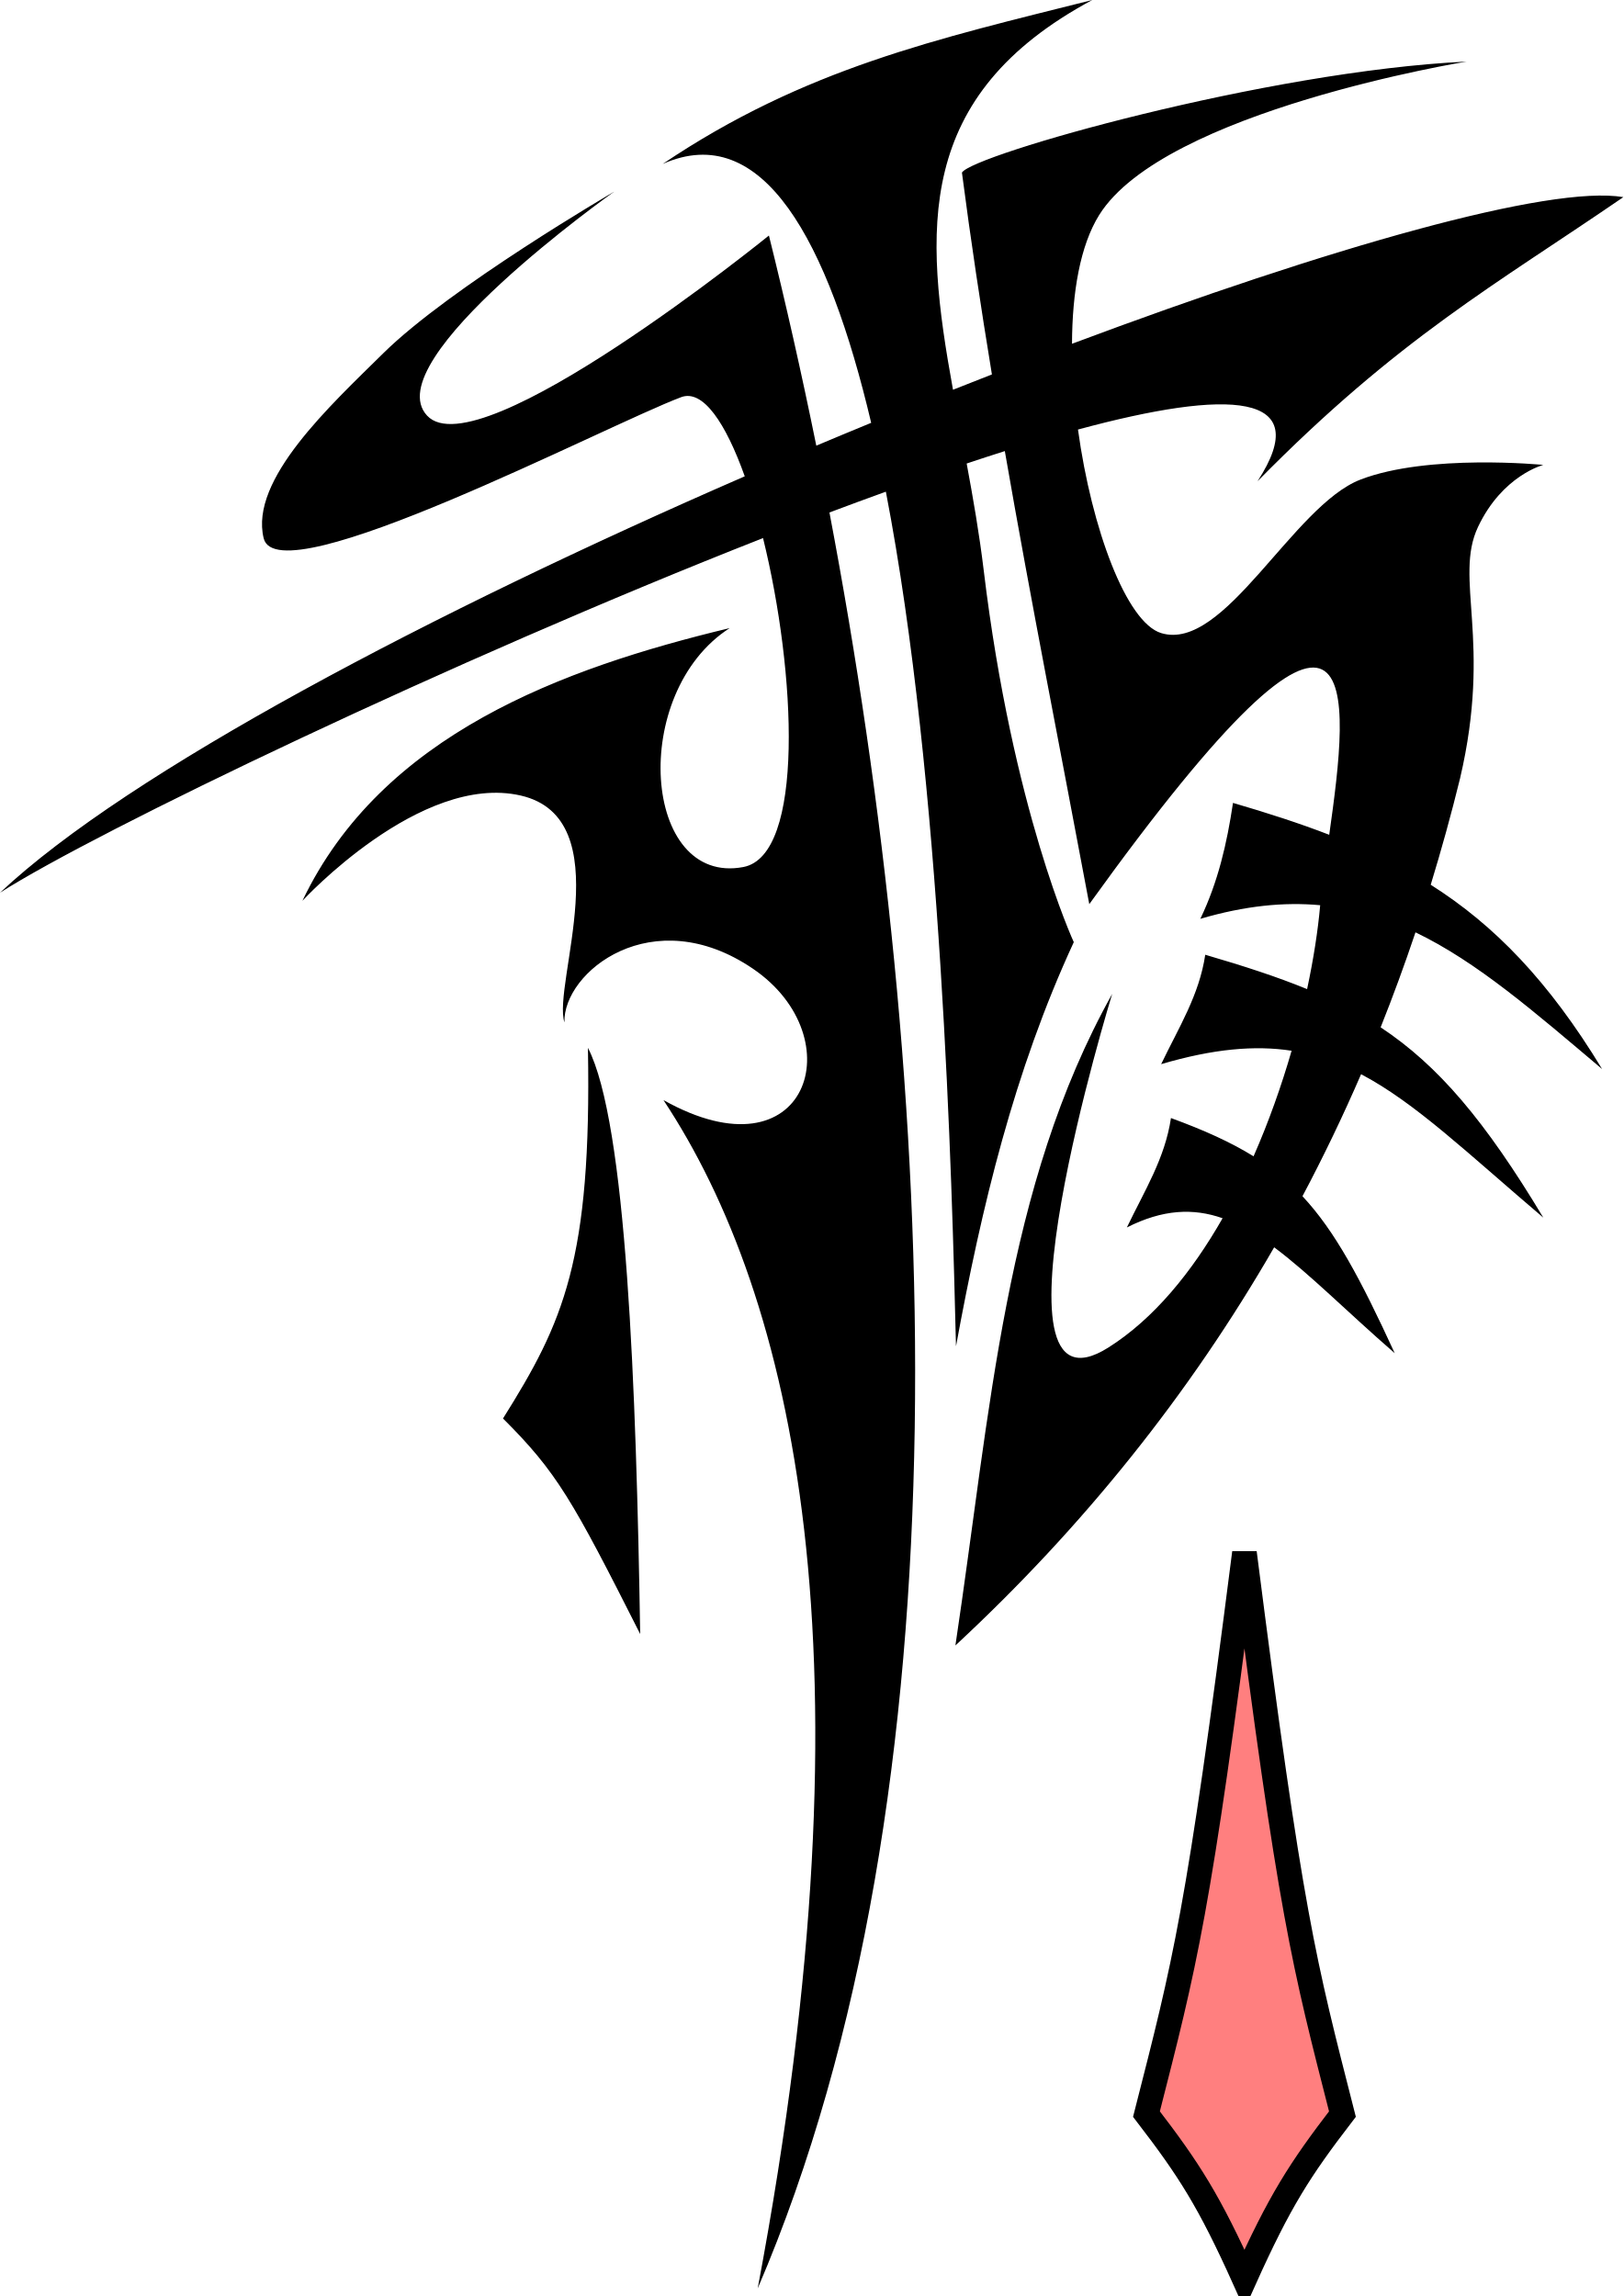
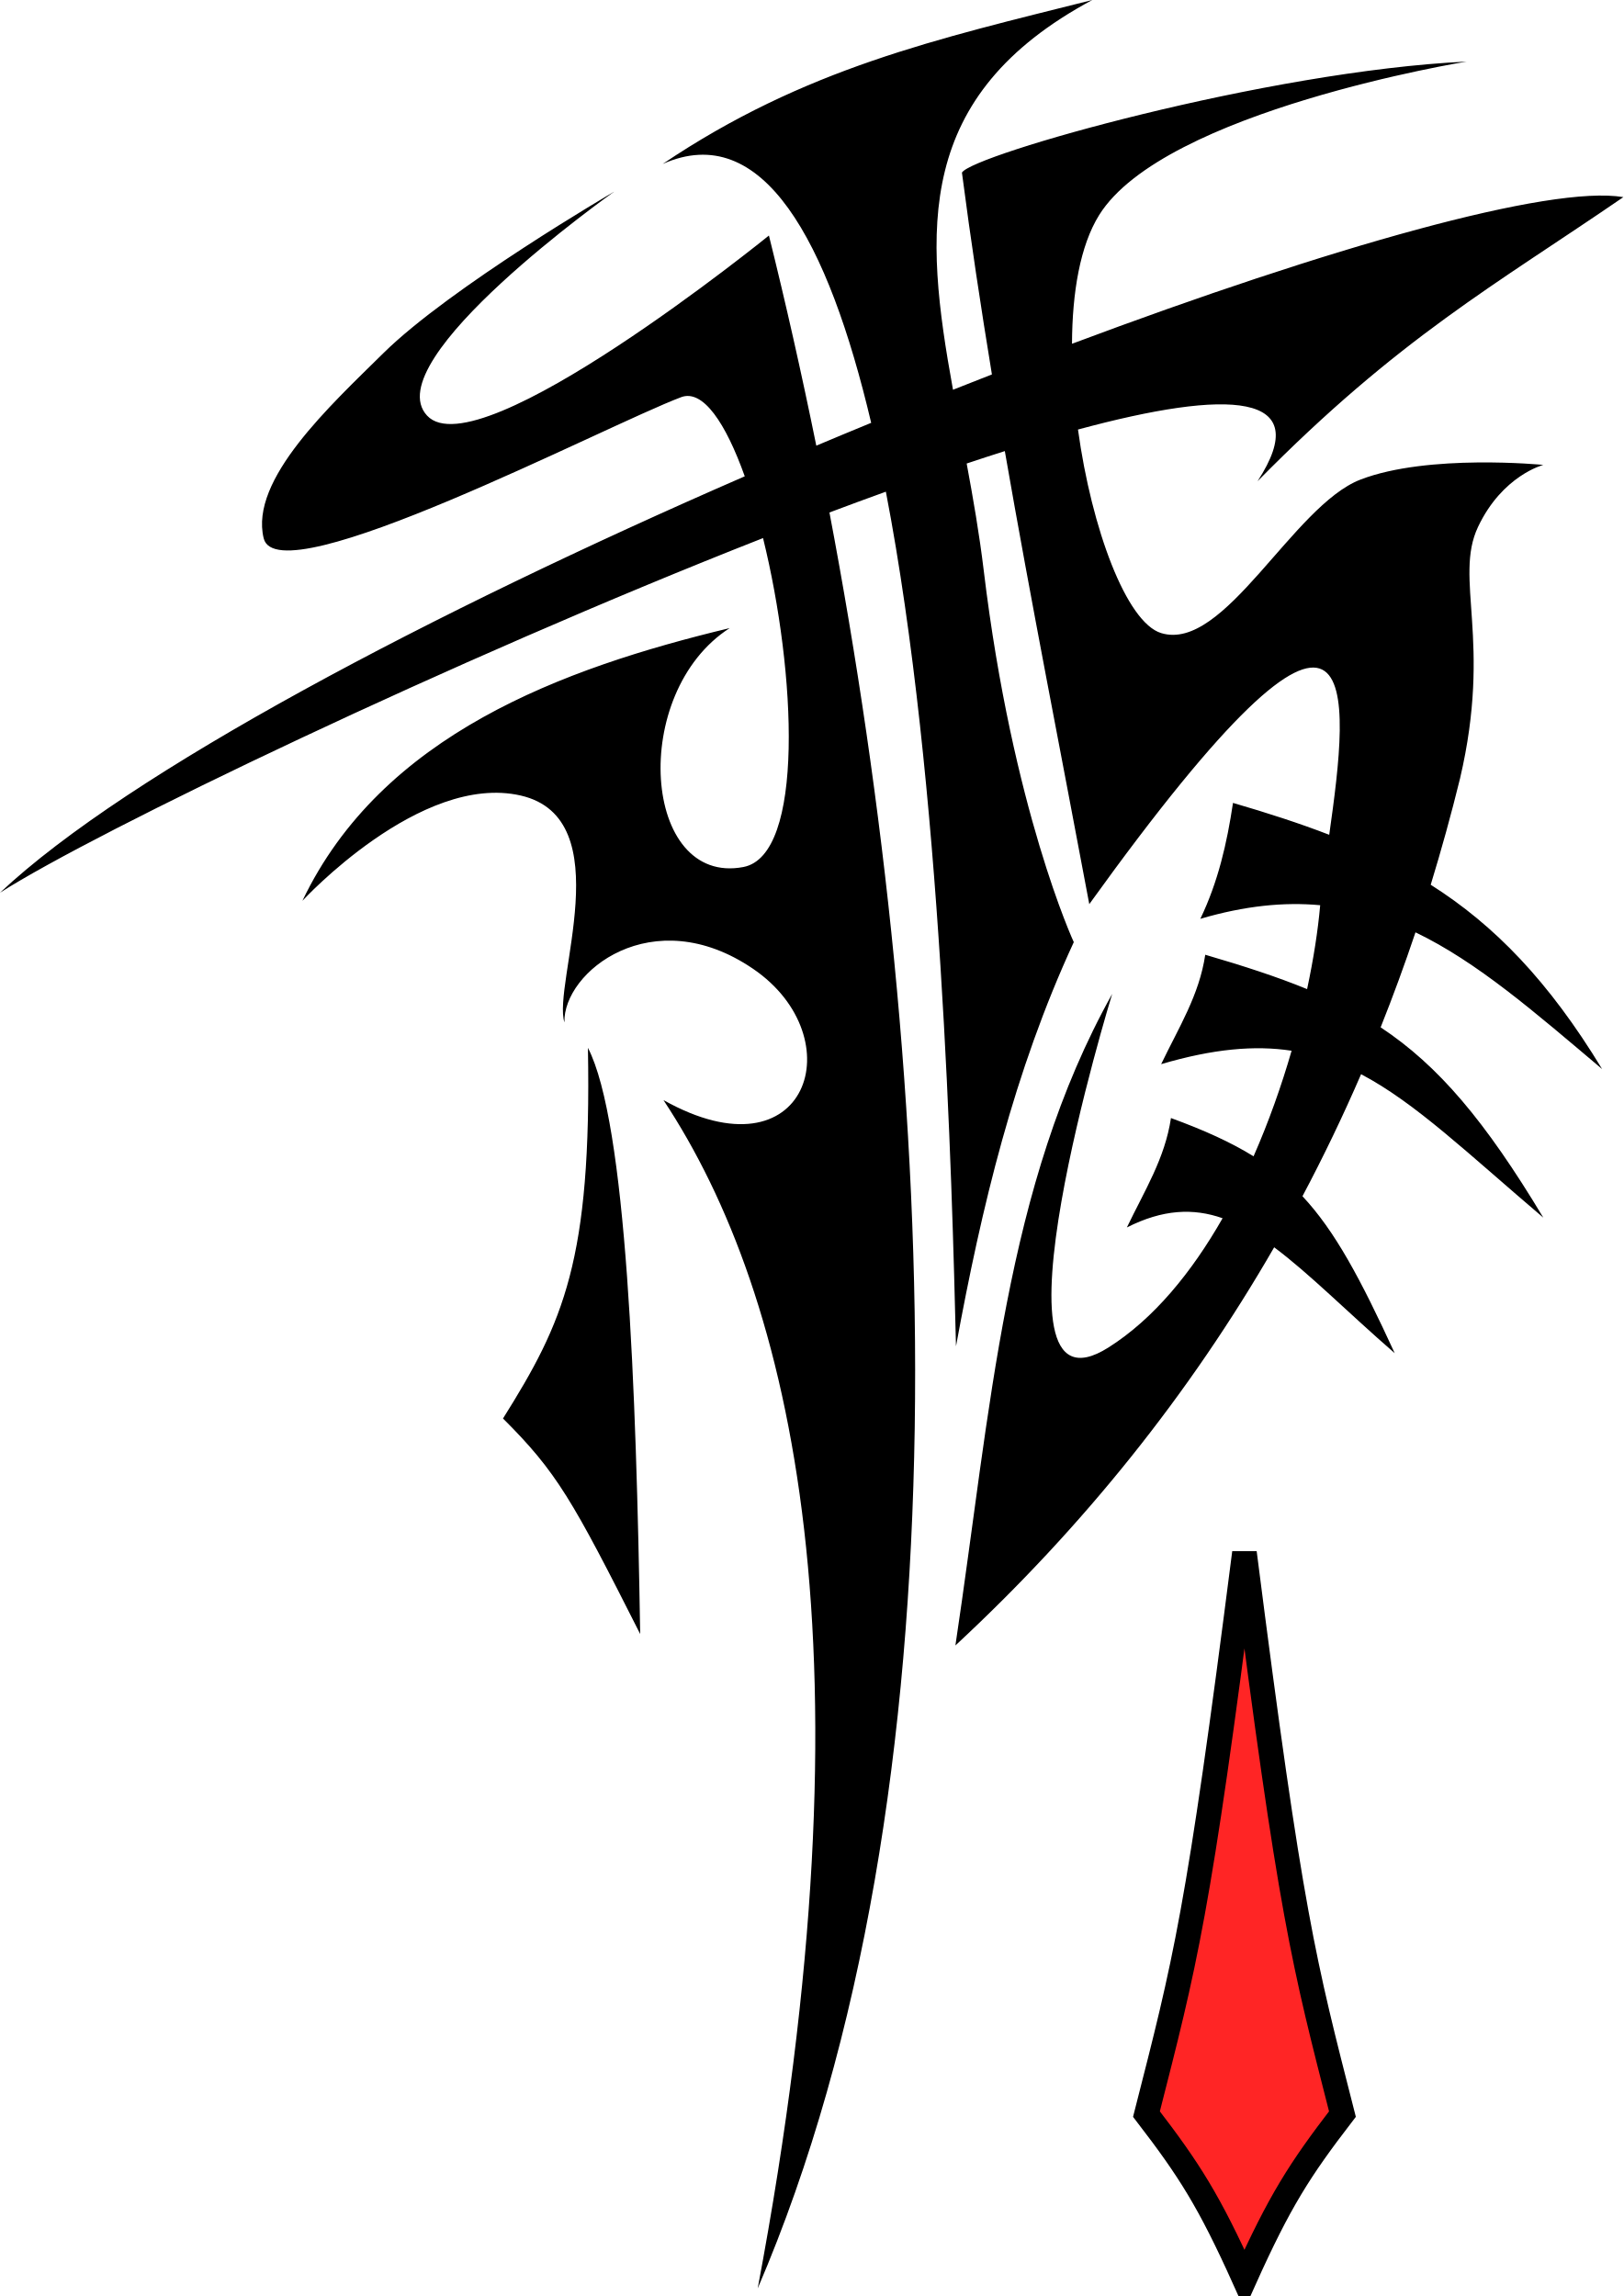
<svg xmlns="http://www.w3.org/2000/svg" width="565.524" height="800" viewBox="0 0 149.628 211.667" version="1.1" id="svg8">
  <defs id="defs2" />
  <g id="layer1" transform="translate(-32.88378,3.787956)">
    <g id="g875" transform="matrix(1.135138,0,0,1.135138,-4.443862,-28.0924)">
      <path id="path826" d="M 121.577,21.411 C 108.929,24.591 98.241,26.955 86.694,34.727 94.822,31.115 100.131,40.943 103.624,55.751 c -1.482,0.61 -2.967,1.226 -4.456,1.854 -1.202,-5.902 -2.491,-11.618 -3.847,-17.066 0,0 -23.575,19.113 -27.756,14.628 -4.181,-4.485 15.191,-18.191 15.191,-18.191 0,0 -13.326,7.764 -18.754,13.128 -4.27,4.219 -10.877,10.258 -9.707,15.026 1.17,4.767 27.755,-9.149 33.899,-11.463 1.774,-0.668 3.624,2.112 5.164,6.428 C 68.005,71.131 43.339,84.078 32.884,93.912 40.679,88.933 69.552,75.048 94.843,65.111 97.535,76.026 98.23,90.877 93.243,91.826 85.069,93.381 83.94,77.698 92.133,72.422 78.533,75.69 63.878,81.085 57.439,94.57 c 0,0 9.581,-10.412 17.721,-8.552 8.14,1.86 2.559,15.337 3.556,18.426 -0.128,-4.085 7.144,-9.921 15.319,-4.351 8.176,5.57 4.453,17.238 -7.278,10.661 10.545,15.944 17.367,44.89 7.652,96.509 17.404,-40.526 14.657,-97.737 5.827,-144.231 1.554,-0.586 3.076,-1.145 4.581,-1.689 4.559,23.633 5.365,56.02 5.694,69.404 2.082,-11.34 4.716,-22.331 9.565,-32.82 0,0 -4.974,-10.744 -7.314,-30.194 -0.358,-2.972 -0.861,-5.861 -1.384,-8.678 1.052,-0.351 2.089,-0.69 3.098,-1.009 2.136,12.296 4.572,24.58 6.858,36.794 22.82,-31.725 21.117,-17.193 19.484,-5.633 -2.416,-0.933 -5.005,-1.77 -7.814,-2.589 -0.492,3.289 -1.21,6.411 -2.652,9.415 3.613,-1.062 6.798,-1.377 9.731,-1.106 -10e-4,0.014 -0.003,0.031 -0.004,0.045 -0.177,1.998 -0.531,4.303 -1.058,6.769 -2.418,-0.993 -5.125,-1.873 -8.27,-2.791 -0.492,3.289 -2.139,5.88 -3.58,8.885 4.223,-1.242 7.595,-1.549 10.592,-1.089 -0.821,2.839 -1.851,5.757 -3.089,8.574 -1.837,-1.14 -4.004,-2.119 -6.707,-3.108 -0.492,3.289 -2.139,5.88 -3.58,8.885 2.927,-1.48 5.391,-1.583 7.772,-0.748 -2.5,4.383 -5.585,8.168 -9.267,10.497 -10.594,6.701 0.301,-28.712 0.301,-28.712 -8.733,15.65 -9.85,33.749 -12.73,52.912 10.408,-9.661 19.022,-20.431 25.884,-32.336 2.859,2.13 5.911,5.23 9.788,8.598 -2.777,-6.043 -4.848,-9.92 -7.49,-12.747 1.71,-3.222 3.295,-6.526 4.76,-9.909 4.418,2.325 8.665,6.435 14.798,11.649 -4.719,-7.853 -8.514,-12.347 -13.21,-15.456 1.009,-2.528 1.951,-5.1 2.829,-7.715 5.001,2.4 9.651,6.457 15.155,11.104 -4.331,-7.136 -8.737,-11.686 -13.918,-14.969 0.866,-2.83 1.663,-5.706 2.382,-8.636 2.626,-11.207 -0.519,-16.234 1.458,-20.422 1.978,-4.188 5.304,-5.039 5.304,-5.039 0,0 -9.36,-0.926 -14.852,1.194 -5.492,2.12 -11.042,14.036 -16.178,12.465 -2.82,-0.862 -5.648,-8.455 -6.756,-16.531 12.275,-3.321 19.3,-3.052 14.58,4.198 11.461,-11.65 19.327,-15.952 29.705,-23.074 -5.97,-1.006 -23.835,4.065 -44.771,11.91 0.017,-4.172 0.661,-7.973 2.203,-10.451 5.274,-8.476 29.837,-12.466 29.837,-12.466 -16.206,0.765 -40.169,7.581 -40.977,9.017 0.709,5.46 1.536,10.926 2.434,16.391 -1.048,0.409 -2.103,0.825 -3.16,1.244 C 107.909,40.092 107.111,29.184 121.577,21.411 Z M 80.624,106.51 c 0.311,17.275 -1.993,22.285 -6.896,30.102 4.38,4.369 5.628,6.596 11.139,17.505 -0.324,-19.989 -1.106,-41.543 -4.243,-47.607 z" style="opacity:1;fill:#000000;fill-opacity:1;stroke:none;stroke-width:0.371px;stroke-linecap:butt;stroke-linejoin:miter;stroke-opacity:1" />
-       <path id="path842" d="m 133.934,147.511 c -3.763,29.527 -4.807,33.239 -7.957,45.594 3.48,4.531 5.086,7.041 7.957,13.417 2.871,-6.376 4.476,-8.886 7.956,-13.417 -3.151,-12.355 -4.194,-16.067 -7.956,-45.594 z" fill="#FF0000" fill-opacity="0.502" stroke="#000000" stroke-width="2" stroke-linecap="butt" stroke-linejoin="miter" stroke-miterlimit="4" stroke-dasharray="none" stroke-opacity="1" />
+       <path id="path842" d="m 133.934,147.511 c -3.763,29.527 -4.807,33.239 -7.957,45.594 3.48,4.531 5.086,7.041 7.957,13.417 2.871,-6.376 4.476,-8.886 7.956,-13.417 -3.151,-12.355 -4.194,-16.067 -7.956,-45.594 z" fill="#FF0000" fill-opacity="0.852" stroke="#000000" stroke-width="2" stroke-linecap="butt" stroke-linejoin="miter" stroke-miterlimit="4" stroke-dasharray="none" stroke-opacity="1" />
    </g>
  </g>
</svg>
